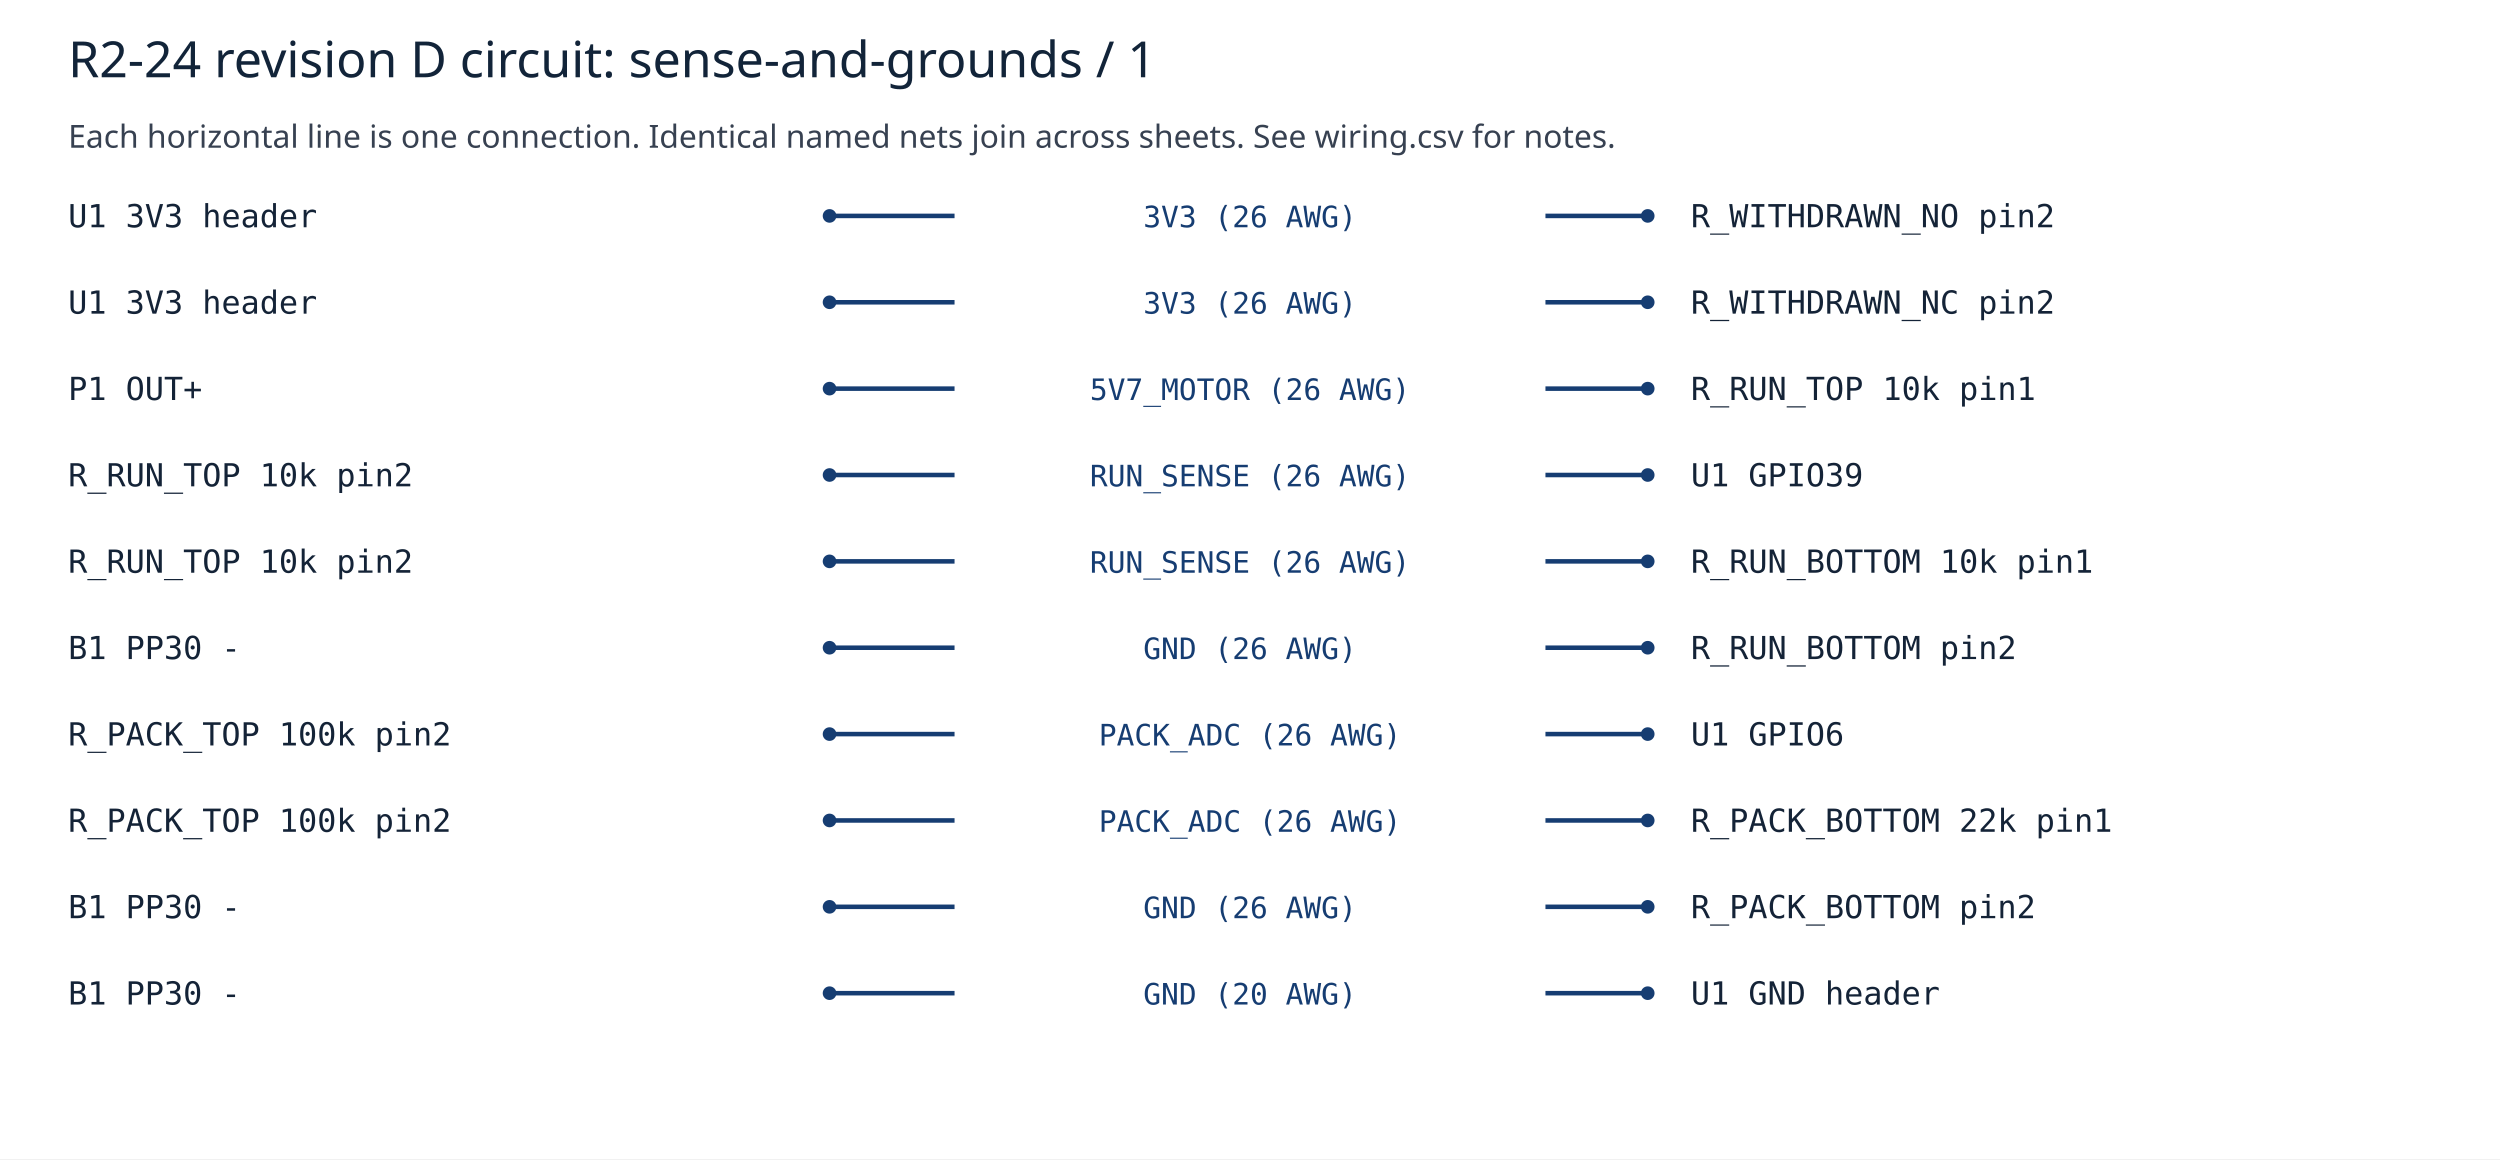
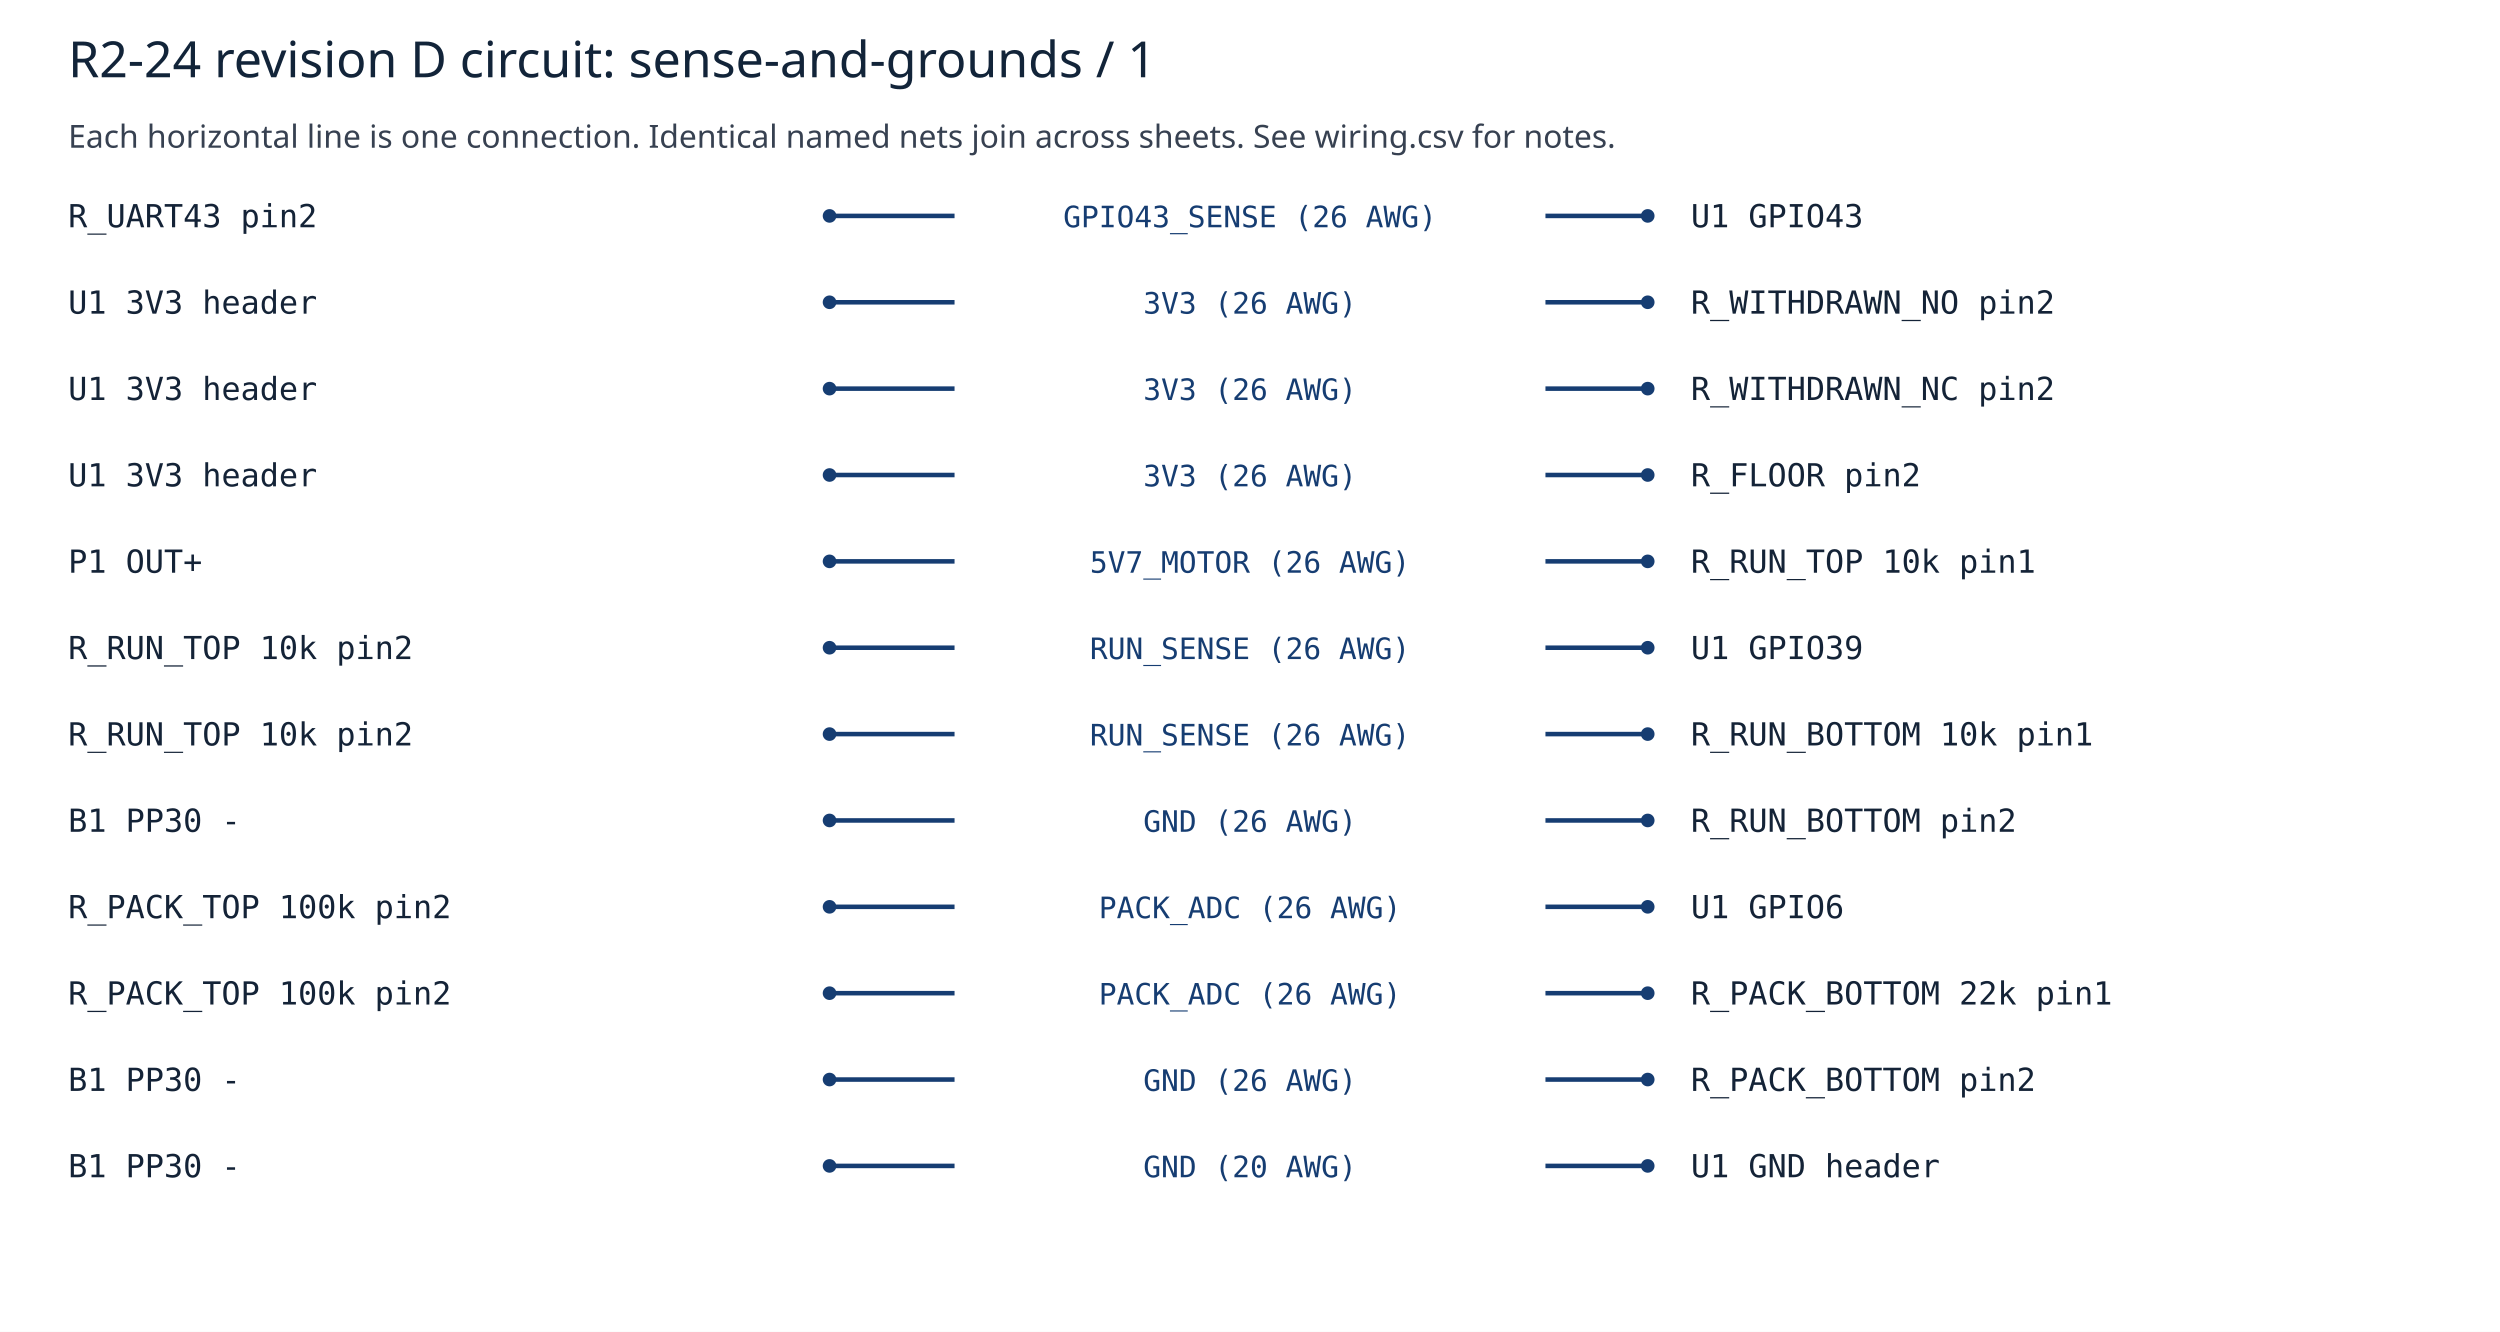
- <svg xmlns="http://www.w3.org/2000/svg" width="1100" height="510" viewBox="0 0 1100 510">
-   <rect width="1100" height="510" fill="white" />
+ <svg xmlns="http://www.w3.org/2000/svg" width="1100" height="586" viewBox="0 0 1100 586">
+   <rect width="1100" height="586" fill="white" />
  <text x="30" y="34" font-family="sans-serif" font-size="22" fill="#122439">R2-24 revision D circuit: sense-and-grounds / 1</text>
  <text x="30" y="65" font-family="sans-serif" font-size="14" fill="#374151">Each horizontal line is one connection. Identical named nets join across sheets. See wiring.csv for notes.</text>
-   <text x="30" y="100" font-family="monospace" font-size="14" fill="#142337">U1 3V3 header</text>
+   <text x="30" y="100" font-family="monospace" font-size="14" fill="#142337">R_UART43 pin2</text>
  <path d="M 365 95 H 725" stroke="#163d72" stroke-width="2" fill="none" />
  <circle cx="365" cy="95" r="3" fill="#163d72" />
  <circle cx="725" cy="95" r="3" fill="#163d72" />
  <rect x="420" y="83" width="260" height="22" fill="white" />
-   <text x="550" y="100" text-anchor="middle" font-family="monospace" font-size="13" fill="#163d72">3V3 (26 AWG)</text>
-   <text x="744" y="100" font-family="monospace" font-size="14" fill="#142337">R_WITHDRAWN_NO pin2</text>
+   <text x="550" y="100" text-anchor="middle" font-family="monospace" font-size="13" fill="#163d72">GPIO43_SENSE (26 AWG)</text>
+   <text x="744" y="100" font-family="monospace" font-size="14" fill="#142337">U1 GPIO43</text>
  <text x="30" y="138" font-family="monospace" font-size="14" fill="#142337">U1 3V3 header</text>
  <path d="M 365 133 H 725" stroke="#163d72" stroke-width="2" fill="none" />
  <circle cx="365" cy="133" r="3" fill="#163d72" />
  <circle cx="725" cy="133" r="3" fill="#163d72" />
  <rect x="420" y="121" width="260" height="22" fill="white" />
  <text x="550" y="138" text-anchor="middle" font-family="monospace" font-size="13" fill="#163d72">3V3 (26 AWG)</text>
-   <text x="744" y="138" font-family="monospace" font-size="14" fill="#142337">R_WITHDRAWN_NC pin2</text>
-   <text x="30" y="176" font-family="monospace" font-size="14" fill="#142337">P1 OUT+</text>
+   <text x="744" y="138" font-family="monospace" font-size="14" fill="#142337">R_WITHDRAWN_NO pin2</text>
+   <text x="30" y="176" font-family="monospace" font-size="14" fill="#142337">U1 3V3 header</text>
  <path d="M 365 171 H 725" stroke="#163d72" stroke-width="2" fill="none" />
  <circle cx="365" cy="171" r="3" fill="#163d72" />
  <circle cx="725" cy="171" r="3" fill="#163d72" />
  <rect x="420" y="159" width="260" height="22" fill="white" />
-   <text x="550" y="176" text-anchor="middle" font-family="monospace" font-size="13" fill="#163d72">5V7_MOTOR (26 AWG)</text>
-   <text x="744" y="176" font-family="monospace" font-size="14" fill="#142337">R_RUN_TOP 10k pin1</text>
-   <text x="30" y="214" font-family="monospace" font-size="14" fill="#142337">R_RUN_TOP 10k pin2</text>
+   <text x="550" y="176" text-anchor="middle" font-family="monospace" font-size="13" fill="#163d72">3V3 (26 AWG)</text>
+   <text x="744" y="176" font-family="monospace" font-size="14" fill="#142337">R_WITHDRAWN_NC pin2</text>
+   <text x="30" y="214" font-family="monospace" font-size="14" fill="#142337">U1 3V3 header</text>
  <path d="M 365 209 H 725" stroke="#163d72" stroke-width="2" fill="none" />
  <circle cx="365" cy="209" r="3" fill="#163d72" />
  <circle cx="725" cy="209" r="3" fill="#163d72" />
  <rect x="420" y="197" width="260" height="22" fill="white" />
-   <text x="550" y="214" text-anchor="middle" font-family="monospace" font-size="13" fill="#163d72">RUN_SENSE (26 AWG)</text>
-   <text x="744" y="214" font-family="monospace" font-size="14" fill="#142337">U1 GPIO39</text>
-   <text x="30" y="252" font-family="monospace" font-size="14" fill="#142337">R_RUN_TOP 10k pin2</text>
+   <text x="550" y="214" text-anchor="middle" font-family="monospace" font-size="13" fill="#163d72">3V3 (26 AWG)</text>
+   <text x="744" y="214" font-family="monospace" font-size="14" fill="#142337">R_FLOOR pin2</text>
+   <text x="30" y="252" font-family="monospace" font-size="14" fill="#142337">P1 OUT+</text>
  <path d="M 365 247 H 725" stroke="#163d72" stroke-width="2" fill="none" />
  <circle cx="365" cy="247" r="3" fill="#163d72" />
  <circle cx="725" cy="247" r="3" fill="#163d72" />
  <rect x="420" y="235" width="260" height="22" fill="white" />
-   <text x="550" y="252" text-anchor="middle" font-family="monospace" font-size="13" fill="#163d72">RUN_SENSE (26 AWG)</text>
-   <text x="744" y="252" font-family="monospace" font-size="14" fill="#142337">R_RUN_BOTTOM 10k pin1</text>
-   <text x="30" y="290" font-family="monospace" font-size="14" fill="#142337">B1 PP30 -</text>
+   <text x="550" y="252" text-anchor="middle" font-family="monospace" font-size="13" fill="#163d72">5V7_MOTOR (26 AWG)</text>
+   <text x="744" y="252" font-family="monospace" font-size="14" fill="#142337">R_RUN_TOP 10k pin1</text>
+   <text x="30" y="290" font-family="monospace" font-size="14" fill="#142337">R_RUN_TOP 10k pin2</text>
  <path d="M 365 285 H 725" stroke="#163d72" stroke-width="2" fill="none" />
  <circle cx="365" cy="285" r="3" fill="#163d72" />
  <circle cx="725" cy="285" r="3" fill="#163d72" />
  <rect x="420" y="273" width="260" height="22" fill="white" />
-   <text x="550" y="290" text-anchor="middle" font-family="monospace" font-size="13" fill="#163d72">GND (26 AWG)</text>
-   <text x="744" y="290" font-family="monospace" font-size="14" fill="#142337">R_RUN_BOTTOM pin2</text>
-   <text x="30" y="328" font-family="monospace" font-size="14" fill="#142337">R_PACK_TOP 100k pin2</text>
+   <text x="550" y="290" text-anchor="middle" font-family="monospace" font-size="13" fill="#163d72">RUN_SENSE (26 AWG)</text>
+   <text x="744" y="290" font-family="monospace" font-size="14" fill="#142337">U1 GPIO39</text>
+   <text x="30" y="328" font-family="monospace" font-size="14" fill="#142337">R_RUN_TOP 10k pin2</text>
  <path d="M 365 323 H 725" stroke="#163d72" stroke-width="2" fill="none" />
  <circle cx="365" cy="323" r="3" fill="#163d72" />
  <circle cx="725" cy="323" r="3" fill="#163d72" />
  <rect x="420" y="311" width="260" height="22" fill="white" />
-   <text x="550" y="328" text-anchor="middle" font-family="monospace" font-size="13" fill="#163d72">PACK_ADC (26 AWG)</text>
-   <text x="744" y="328" font-family="monospace" font-size="14" fill="#142337">U1 GPIO6</text>
-   <text x="30" y="366" font-family="monospace" font-size="14" fill="#142337">R_PACK_TOP 100k pin2</text>
+   <text x="550" y="328" text-anchor="middle" font-family="monospace" font-size="13" fill="#163d72">RUN_SENSE (26 AWG)</text>
+   <text x="744" y="328" font-family="monospace" font-size="14" fill="#142337">R_RUN_BOTTOM 10k pin1</text>
+   <text x="30" y="366" font-family="monospace" font-size="14" fill="#142337">B1 PP30 -</text>
  <path d="M 365 361 H 725" stroke="#163d72" stroke-width="2" fill="none" />
  <circle cx="365" cy="361" r="3" fill="#163d72" />
  <circle cx="725" cy="361" r="3" fill="#163d72" />
  <rect x="420" y="349" width="260" height="22" fill="white" />
-   <text x="550" y="366" text-anchor="middle" font-family="monospace" font-size="13" fill="#163d72">PACK_ADC (26 AWG)</text>
-   <text x="744" y="366" font-family="monospace" font-size="14" fill="#142337">R_PACK_BOTTOM 22k pin1</text>
-   <text x="30" y="404" font-family="monospace" font-size="14" fill="#142337">B1 PP30 -</text>
+   <text x="550" y="366" text-anchor="middle" font-family="monospace" font-size="13" fill="#163d72">GND (26 AWG)</text>
+   <text x="744" y="366" font-family="monospace" font-size="14" fill="#142337">R_RUN_BOTTOM pin2</text>
+   <text x="30" y="404" font-family="monospace" font-size="14" fill="#142337">R_PACK_TOP 100k pin2</text>
  <path d="M 365 399 H 725" stroke="#163d72" stroke-width="2" fill="none" />
  <circle cx="365" cy="399" r="3" fill="#163d72" />
  <circle cx="725" cy="399" r="3" fill="#163d72" />
  <rect x="420" y="387" width="260" height="22" fill="white" />
-   <text x="550" y="404" text-anchor="middle" font-family="monospace" font-size="13" fill="#163d72">GND (26 AWG)</text>
-   <text x="744" y="404" font-family="monospace" font-size="14" fill="#142337">R_PACK_BOTTOM pin2</text>
-   <text x="30" y="442" font-family="monospace" font-size="14" fill="#142337">B1 PP30 -</text>
+   <text x="550" y="404" text-anchor="middle" font-family="monospace" font-size="13" fill="#163d72">PACK_ADC (26 AWG)</text>
+   <text x="744" y="404" font-family="monospace" font-size="14" fill="#142337">U1 GPIO6</text>
+   <text x="30" y="442" font-family="monospace" font-size="14" fill="#142337">R_PACK_TOP 100k pin2</text>
  <path d="M 365 437 H 725" stroke="#163d72" stroke-width="2" fill="none" />
  <circle cx="365" cy="437" r="3" fill="#163d72" />
  <circle cx="725" cy="437" r="3" fill="#163d72" />
  <rect x="420" y="425" width="260" height="22" fill="white" />
-   <text x="550" y="442" text-anchor="middle" font-family="monospace" font-size="13" fill="#163d72">GND (20 AWG)</text>
-   <text x="744" y="442" font-family="monospace" font-size="14" fill="#142337">U1 GND header</text>
+   <text x="550" y="442" text-anchor="middle" font-family="monospace" font-size="13" fill="#163d72">PACK_ADC (26 AWG)</text>
+   <text x="744" y="442" font-family="monospace" font-size="14" fill="#142337">R_PACK_BOTTOM 22k pin1</text>
+   <text x="30" y="480" font-family="monospace" font-size="14" fill="#142337">B1 PP30 -</text>
+   <path d="M 365 475 H 725" stroke="#163d72" stroke-width="2" fill="none" />
+   <circle cx="365" cy="475" r="3" fill="#163d72" />
+   <circle cx="725" cy="475" r="3" fill="#163d72" />
+   <rect x="420" y="463" width="260" height="22" fill="white" />
+   <text x="550" y="480" text-anchor="middle" font-family="monospace" font-size="13" fill="#163d72">GND (26 AWG)</text>
+   <text x="744" y="480" font-family="monospace" font-size="14" fill="#142337">R_PACK_BOTTOM pin2</text>
+   <text x="30" y="518" font-family="monospace" font-size="14" fill="#142337">B1 PP30 -</text>
+   <path d="M 365 513 H 725" stroke="#163d72" stroke-width="2" fill="none" />
+   <circle cx="365" cy="513" r="3" fill="#163d72" />
+   <circle cx="725" cy="513" r="3" fill="#163d72" />
+   <rect x="420" y="501" width="260" height="22" fill="white" />
+   <text x="550" y="518" text-anchor="middle" font-family="monospace" font-size="13" fill="#163d72">GND (20 AWG)</text>
+   <text x="744" y="518" font-family="monospace" font-size="14" fill="#142337">U1 GND header</text>
</svg>
